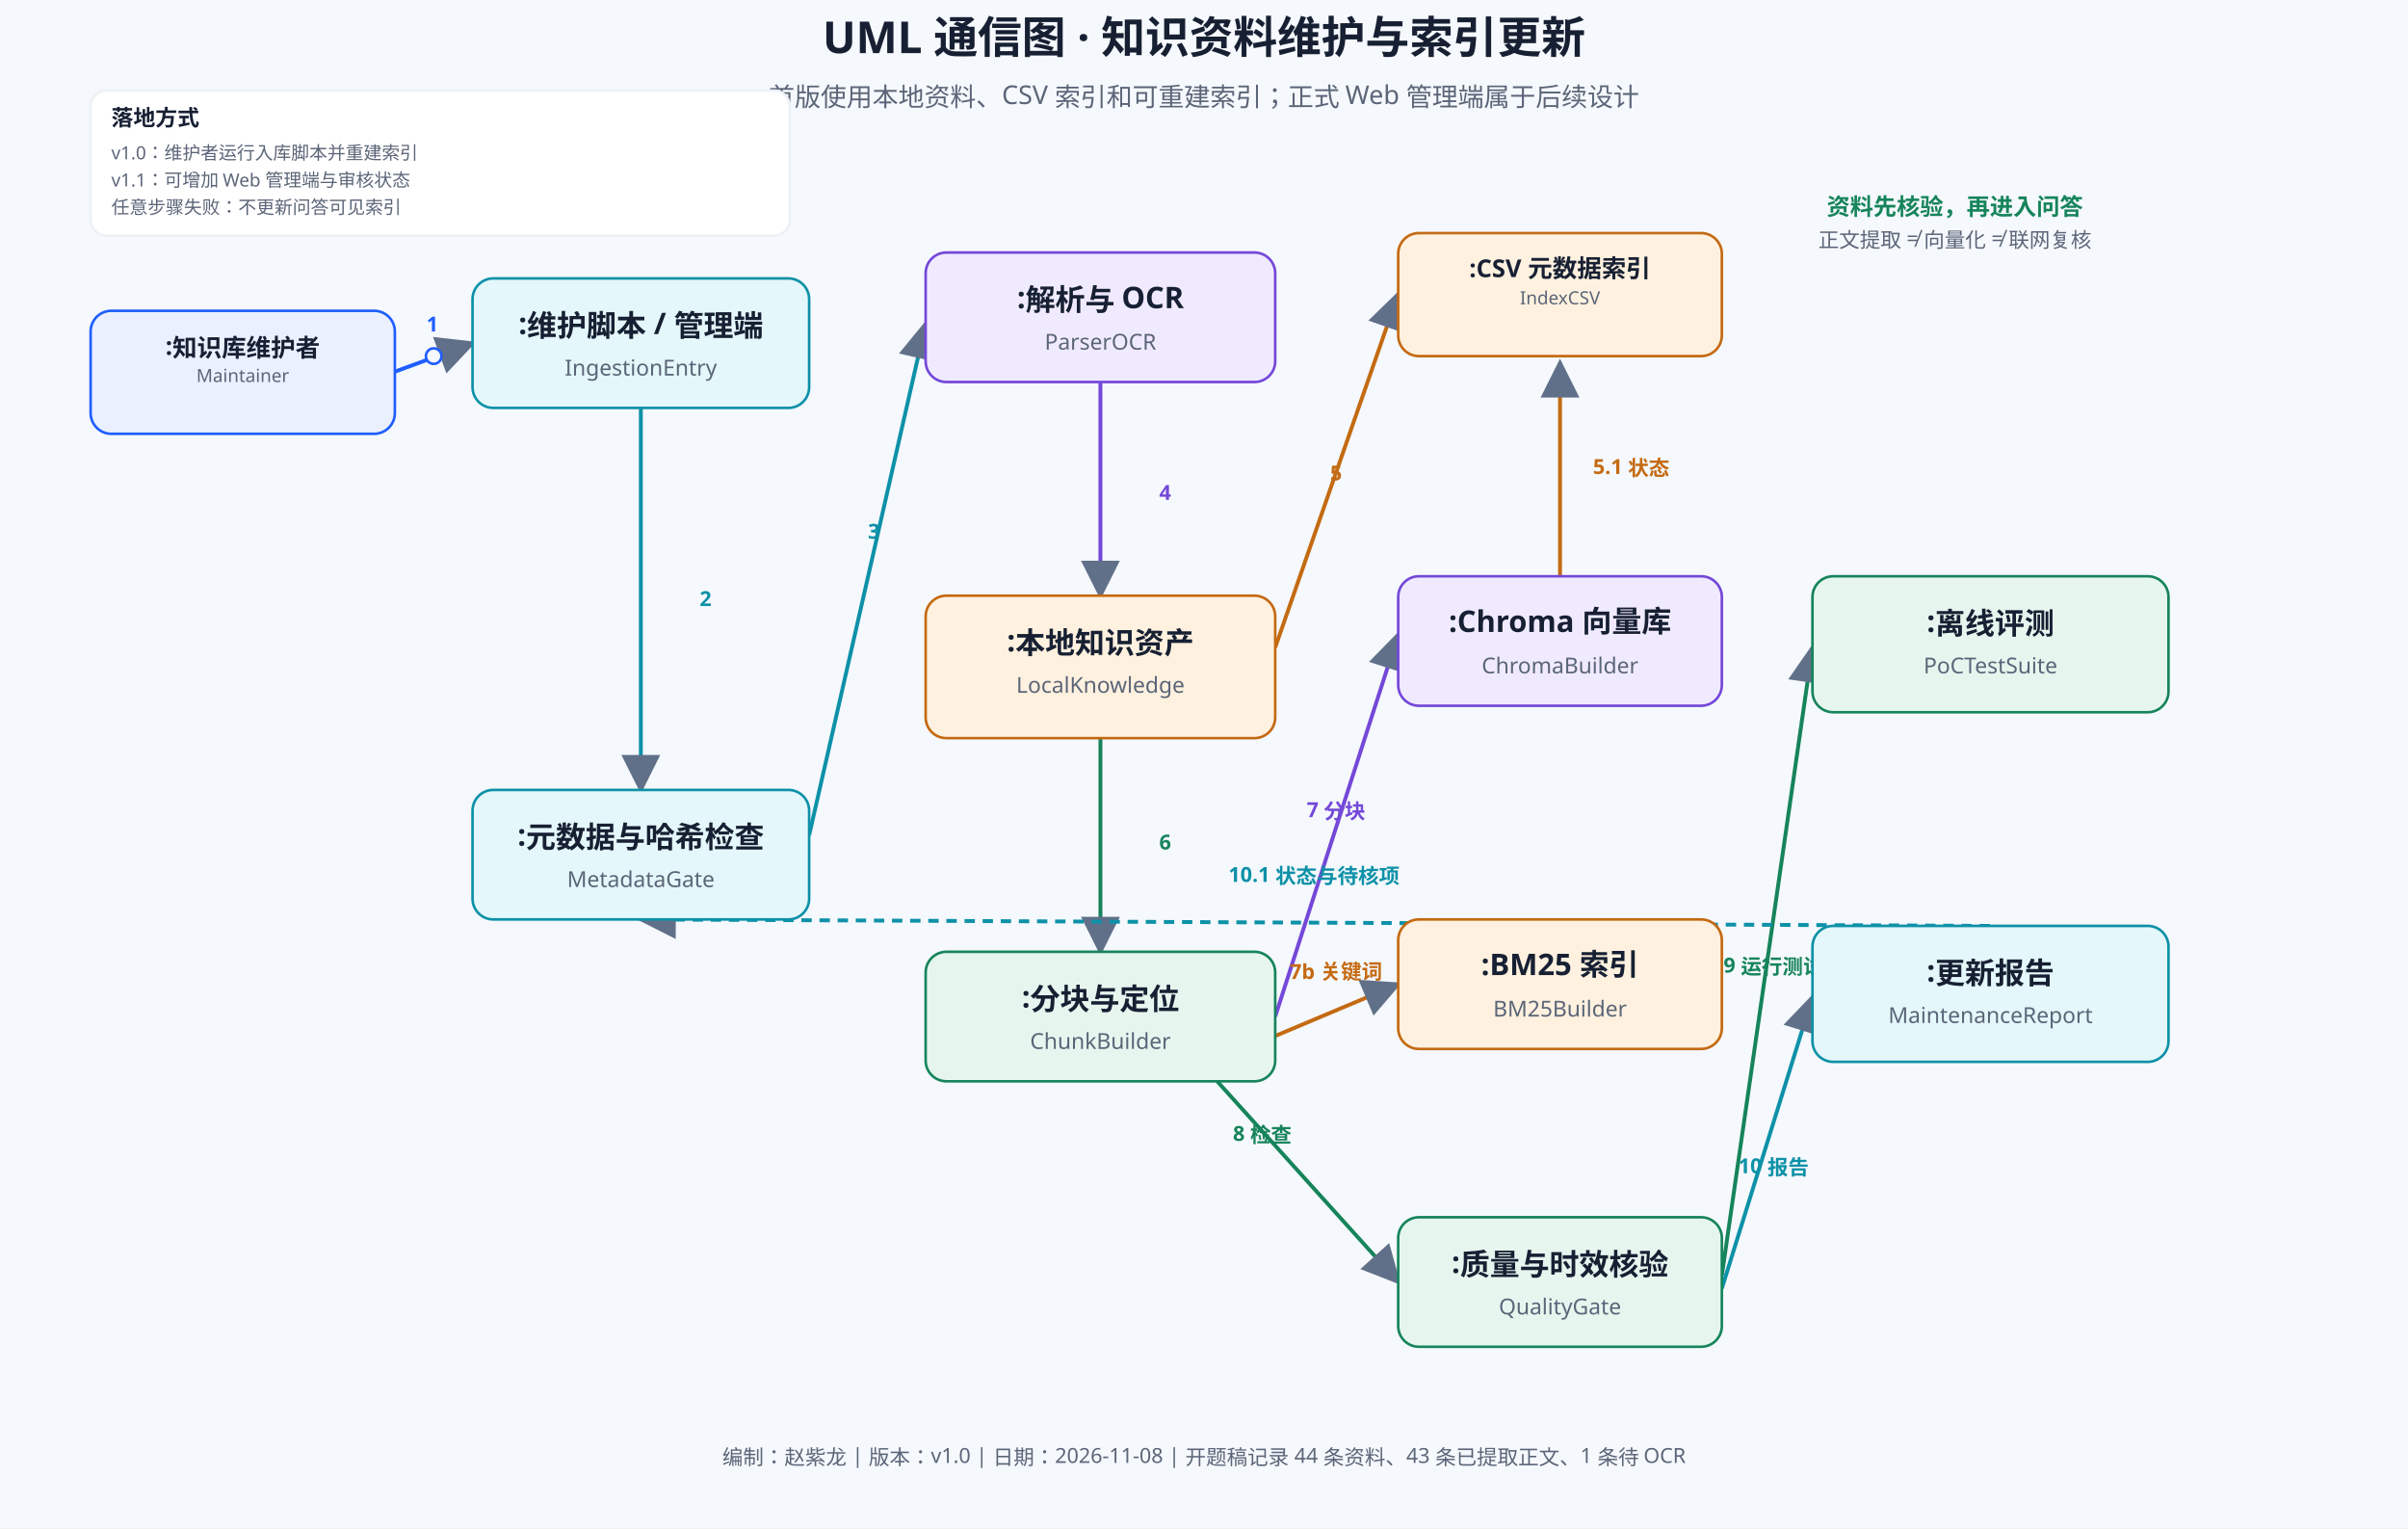
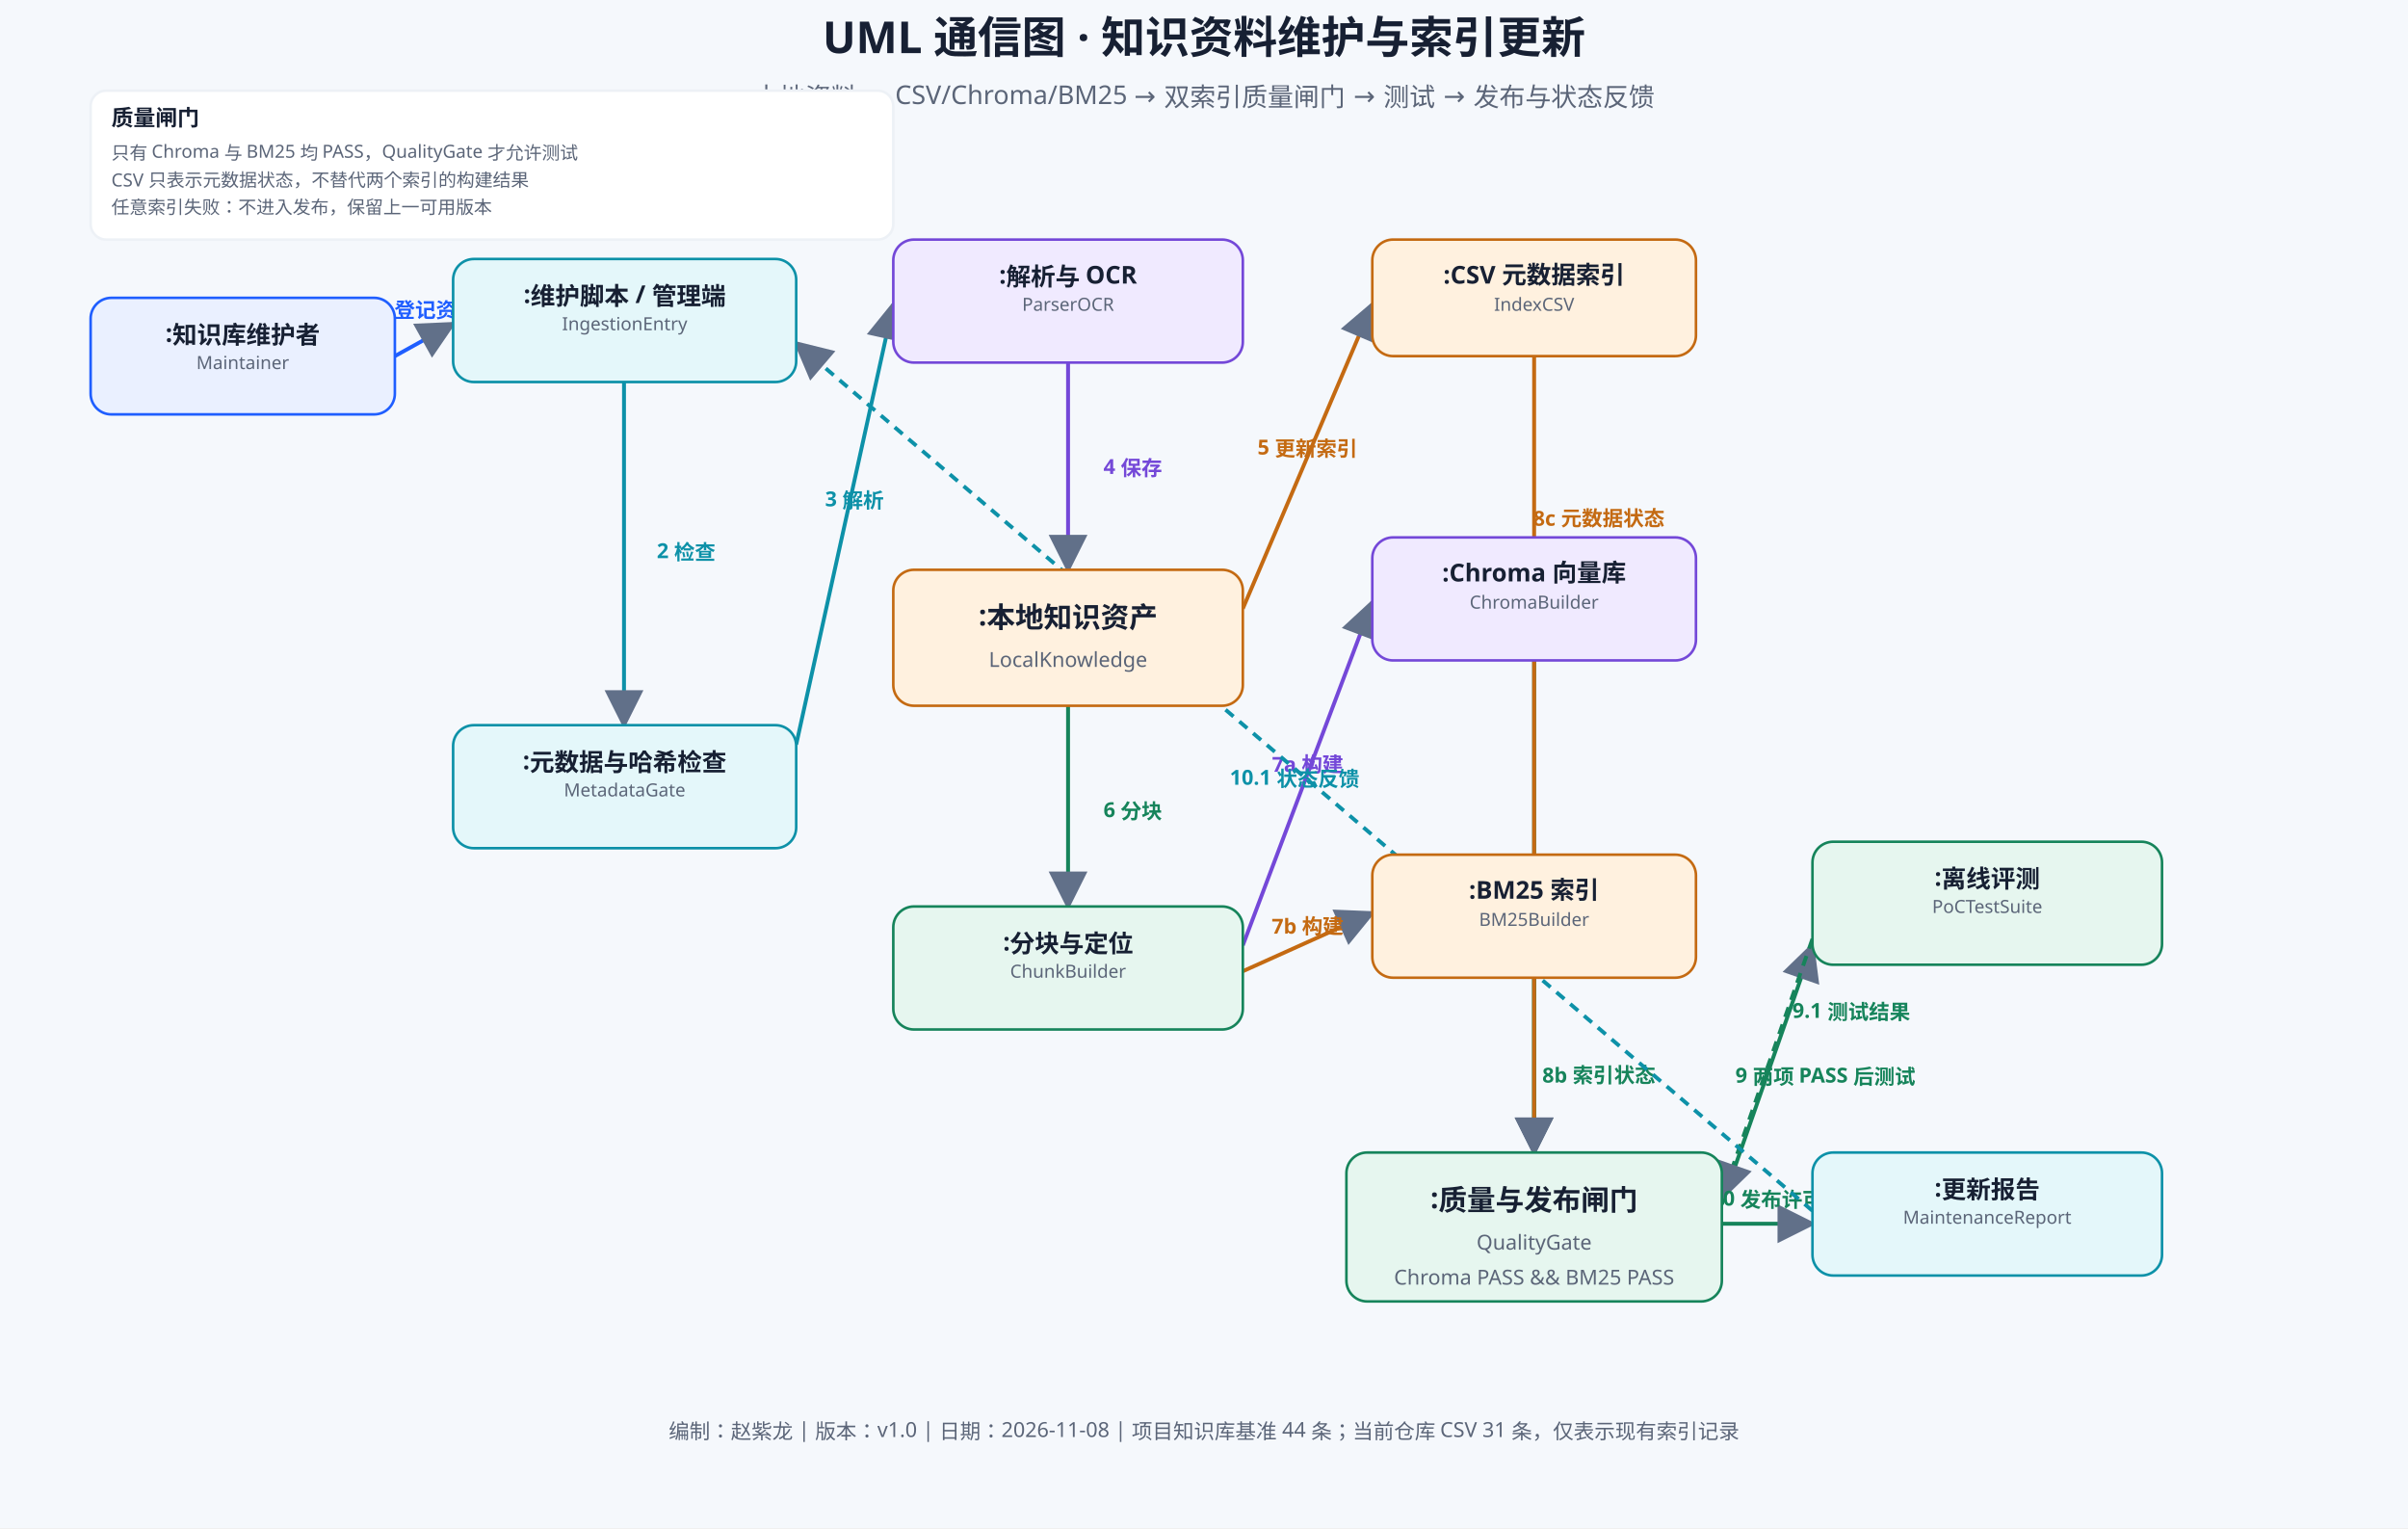
<svg xmlns="http://www.w3.org/2000/svg" width="1860" height="1180" viewBox="0 0 1860 1180">
  <style>text{font-family:'Microsoft YaHei',sans-serif}</style>
  <defs>
-     <marker id="a" markerWidth="10" markerHeight="10" refX="9" refY="5" orient="auto-start-reverse">
+     <marker id="arrow" markerWidth="10" markerHeight="10" refX="9" refY="5" orient="auto-start-reverse">
      <path d="M0 0 L10 5 L0 10 z" fill="#617089" />
    </marker>
  </defs>
  <rect width="1860" height="1180" fill="#F5F8FC" />
-   <polyline points="305,287 365,265" fill="none" stroke="#1F5EFF" stroke-width="3" marker-end="url(#a)" />
-   <circle cx="335" cy="275" r="6" fill="#F5F8FC" stroke="#1F5EFF" stroke-width="2" />
-   <text x="334" y="256" text-anchor="middle" font-size="16" font-weight="700" fill="#1F5EFF">1</text>
-   <polyline points="495,315 495,610" fill="none" stroke="#0D91A8" stroke-width="3" marker-end="url(#a)" />
-   <text x="545" y="468" text-anchor="middle" font-size="16" font-weight="700" fill="#0D91A8">2</text>
-   <polyline points="625,645 715,250" fill="none" stroke="#0D91A8" stroke-width="3" marker-end="url(#a)" />
-   <text x="675" y="416" text-anchor="middle" font-size="16" font-weight="700" fill="#0D91A8">3</text>
-   <polyline points="850,295 850,460" fill="none" stroke="#7448D8" stroke-width="3" marker-end="url(#a)" />
-   <text x="900" y="386" text-anchor="middle" font-size="16" font-weight="700" fill="#7448D8">4</text>
-   <polyline points="985,500 1080,227" fill="none" stroke="#C46A12" stroke-width="3" marker-end="url(#a)" />
-   <text x="1032" y="371" text-anchor="middle" font-size="16" font-weight="700" fill="#C46A12">5</text>
-   <polyline points="850,570 850,735" fill="none" stroke="#16845B" stroke-width="3" marker-end="url(#a)" />
-   <text x="900" y="656" text-anchor="middle" font-size="16" font-weight="700" fill="#16845B">6</text>
-   <polyline points="985,785 1080,490" fill="none" stroke="#7448D8" stroke-width="3" marker-end="url(#a)" />
-   <text x="1032" y="631" text-anchor="middle" font-size="16" font-weight="700" fill="#7448D8">7 分块</text>
-   <polyline points="985,800 1080,760" fill="none" stroke="#C46A12" stroke-width="3" marker-end="url(#a)" />
-   <text x="1032" y="756" text-anchor="middle" font-size="16" font-weight="700" fill="#C46A12">7b 关键词</text>
-   <polyline points="850,735 1080,990" fill="none" stroke="#16845B" stroke-width="3" marker-end="url(#a)" />
-   <text x="975" y="881" text-anchor="middle" font-size="16" font-weight="700" fill="#16845B">8 检查</text>
-   <polyline points="1205,445 1205,280" fill="none" stroke="#C46A12" stroke-width="3" marker-end="url(#a)" />
-   <text x="1260" y="366" text-anchor="middle" font-size="16" font-weight="700" fill="#C46A12">5.1 状态</text>
-   <polyline points="1330,985 1400,500" fill="none" stroke="#16845B" stroke-width="3" marker-end="url(#a)" />
-   <text x="1370" y="751" text-anchor="middle" font-size="16" font-weight="700" fill="#16845B">9 运行测试</text>
-   <polyline points="1330,995 1400,770" fill="none" stroke="#0D91A8" stroke-width="3" marker-end="url(#a)" />
-   <text x="1370" y="906" text-anchor="middle" font-size="16" font-weight="700" fill="#0D91A8">10 报告</text>
-   <polyline points="1537,715 495,710" fill="none" stroke="#0D91A8" stroke-width="3" stroke-dasharray="8 6" marker-end="url(#a)" />
-   <text x="1015" y="681" text-anchor="middle" font-size="16" font-weight="700" fill="#0D91A8">10.1 状态与待核项</text>
-   <rect x="70" y="240" width="235" height="95" rx="16" fill="#EAF0FF" stroke="#1F5EFF" stroke-width="2" />
-   <text x="187.5" y="274" text-anchor="middle" font-size="19" font-weight="700" fill="#172033">:知识库维护者</text>
-   <text x="187.5" y="295" text-anchor="middle" font-size="14" fill="#5B6578">Maintainer</text>
-   <rect x="365" y="215" width="260" height="100" rx="16" fill="#E4F7FA" stroke="#0D91A8" stroke-width="2" />
-   <text x="495.0" y="258" text-anchor="middle" font-size="23" font-weight="700" fill="#172033">:维护脚本 / 管理端</text>
-   <text x="495.0" y="290" text-anchor="middle" font-size="17" fill="#5B6578">IngestionEntry</text>
-   <rect x="365" y="610" width="260" height="100" rx="16" fill="#E4F7FA" stroke="#0D91A8" stroke-width="2" />
-   <text x="495.0" y="653" text-anchor="middle" font-size="23" font-weight="700" fill="#172033">:元数据与哈希检查</text>
-   <text x="495.0" y="685" text-anchor="middle" font-size="17" fill="#5B6578">MetadataGate</text>
-   <rect x="715" y="195" width="270" height="100" rx="16" fill="#F0EAFF" stroke="#7448D8" stroke-width="2" />
-   <text x="850.0" y="238" text-anchor="middle" font-size="23" font-weight="700" fill="#172033">:解析与 OCR</text>
-   <text x="850.0" y="270" text-anchor="middle" font-size="17" fill="#5B6578">ParserOCR</text>
-   <rect x="715" y="460" width="270" height="110" rx="16" fill="#FFF1DF" stroke="#C46A12" stroke-width="2" />
-   <text x="850.0" y="503" text-anchor="middle" font-size="23" font-weight="700" fill="#172033">:本地知识资产</text>
-   <text x="850.0" y="535" text-anchor="middle" font-size="17" fill="#5B6578">LocalKnowledge</text>
-   <rect x="715" y="735" width="270" height="100" rx="16" fill="#E6F6EF" stroke="#16845B" stroke-width="2" />
-   <text x="850.0" y="778" text-anchor="middle" font-size="23" font-weight="700" fill="#172033">:分块与定位</text>
-   <text x="850.0" y="810" text-anchor="middle" font-size="17" fill="#5B6578">ChunkBuilder</text>
-   <rect x="1080" y="180" width="250" height="95" rx="16" fill="#FFF1DF" stroke="#C46A12" stroke-width="2" />
-   <text x="1205.0" y="214" text-anchor="middle" font-size="19" font-weight="700" fill="#172033">:CSV 元数据索引</text>
-   <text x="1205.0" y="235" text-anchor="middle" font-size="14" fill="#5B6578">IndexCSV</text>
-   <rect x="1080" y="445" width="250" height="100" rx="16" fill="#F0EAFF" stroke="#7448D8" stroke-width="2" />
-   <text x="1205.0" y="488" text-anchor="middle" font-size="23" font-weight="700" fill="#172033">:Chroma 向量库</text>
-   <text x="1205.0" y="520" text-anchor="middle" font-size="17" fill="#5B6578">ChromaBuilder</text>
-   <rect x="1080" y="710" width="250" height="100" rx="16" fill="#FFF1DF" stroke="#C46A12" stroke-width="2" />
-   <text x="1205.0" y="753" text-anchor="middle" font-size="23" font-weight="700" fill="#172033">:BM25 索引</text>
-   <text x="1205.0" y="785" text-anchor="middle" font-size="17" fill="#5B6578">BM25Builder</text>
-   <rect x="1080" y="940" width="250" height="100" rx="16" fill="#E6F6EF" stroke="#16845B" stroke-width="2" />
-   <text x="1205.0" y="983" text-anchor="middle" font-size="23" font-weight="700" fill="#172033">:质量与时效核验</text>
-   <text x="1205.0" y="1015" text-anchor="middle" font-size="17" fill="#5B6578">QualityGate</text>
-   <rect x="1400" y="445" width="275" height="105" rx="16" fill="#E6F6EF" stroke="#16845B" stroke-width="2" />
-   <text x="1537.5" y="488" text-anchor="middle" font-size="23" font-weight="700" fill="#172033">:离线评测</text>
-   <text x="1537.5" y="520" text-anchor="middle" font-size="17" fill="#5B6578">PoCTestSuite</text>
-   <rect x="1400" y="715" width="275" height="105" rx="16" fill="#E4F7FA" stroke="#0D91A8" stroke-width="2" />
-   <text x="1537.5" y="758" text-anchor="middle" font-size="23" font-weight="700" fill="#172033">:更新报告</text>
-   <text x="1537.5" y="790" text-anchor="middle" font-size="17" fill="#5B6578">MaintenanceReport</text>
+   <polyline points="305,275 350,250" fill="none" stroke="#1F5EFF" stroke-width="3" marker-end="url(#arrow)" />
+   <text x="330" y="244" text-anchor="middle" font-size="16" font-weight="700" fill="#1F5EFF">1 登记资料</text>
+   <polyline points="482,295 482,560" fill="none" stroke="#0D91A8" stroke-width="3" marker-end="url(#arrow)" />
+   <text x="530" y="431" text-anchor="middle" font-size="16" font-weight="700" fill="#0D91A8">2 检查</text>
+   <polyline points="615,575 690,235" fill="none" stroke="#0D91A8" stroke-width="3" marker-end="url(#arrow)" />
+   <text x="660" y="391" text-anchor="middle" font-size="16" font-weight="700" fill="#0D91A8">3 解析</text>
+   <polyline points="825,280 825,440" fill="none" stroke="#7448D8" stroke-width="3" marker-end="url(#arrow)" />
+   <text x="875" y="366" text-anchor="middle" font-size="16" font-weight="700" fill="#7448D8">4 保存</text>
+   <polyline points="960,470 1060,235" fill="none" stroke="#C46A12" stroke-width="3" marker-end="url(#arrow)" />
+   <text x="1010" y="351" text-anchor="middle" font-size="16" font-weight="700" fill="#C46A12">5 更新索引</text>
+   <polyline points="825,545 825,700" fill="none" stroke="#16845B" stroke-width="3" marker-end="url(#arrow)" />
+   <text x="875" y="631" text-anchor="middle" font-size="16" font-weight="700" fill="#16845B">6 分块</text>
+   <polyline points="960,730 1060,465" fill="none" stroke="#7448D8" stroke-width="3" marker-end="url(#arrow)" />
+   <text x="1010" y="596" text-anchor="middle" font-size="16" font-weight="700" fill="#7448D8">7a 构建</text>
+   <polyline points="960,750 1060,705" fill="none" stroke="#C46A12" stroke-width="3" marker-end="url(#arrow)" />
+   <text x="1010" y="721" text-anchor="middle" font-size="16" font-weight="700" fill="#C46A12">7b 构建</text>
+   <polyline points="1185,510 1185,890" fill="none" stroke="#16845B" stroke-width="3" marker-end="url(#arrow)" />
+   <text x="1235" y="706" text-anchor="middle" font-size="16" font-weight="700" fill="#16845B">8a 索引状态</text>
+   <polyline points="1185,755 1185,890" fill="none" stroke="#16845B" stroke-width="3" marker-end="url(#arrow)" />
+   <text x="1235" y="836" text-anchor="middle" font-size="16" font-weight="700" fill="#16845B">8b 索引状态</text>
+   <polyline points="1185,275 1185,890" fill="none" stroke="#C46A12" stroke-width="3" marker-end="url(#arrow)" />
+   <text x="1235" y="406" text-anchor="middle" font-size="16" font-weight="700" fill="#C46A12">8c 元数据状态</text>
+   <polyline points="1330,930 1400,730" fill="none" stroke="#16845B" stroke-width="3" marker-end="url(#arrow)" />
+   <text x="1410" y="836" text-anchor="middle" font-size="16" font-weight="700" fill="#16845B">9 两项 PASS 后测试</text>
+   <polyline points="1400,725 1330,925" fill="none" stroke="#16845B" stroke-width="3" stroke-dasharray="8 6" marker-end="url(#arrow)" />
+   <text x="1430" y="786" text-anchor="middle" font-size="16" font-weight="700" fill="#16845B">9.1 测试结果</text>
+   <polyline points="1330,945 1400,945" fill="none" stroke="#16845B" stroke-width="3" marker-end="url(#arrow)" />
+   <text x="1365" y="931" text-anchor="middle" font-size="16" font-weight="700" fill="#16845B">10 发布许可</text>
+   <polyline points="1400,935 615,265" fill="none" stroke="#0D91A8" stroke-width="3" stroke-dasharray="8 6" marker-end="url(#arrow)" />
+   <text x="1000" y="606" text-anchor="middle" font-size="16" font-weight="700" fill="#0D91A8">10.1 状态反馈</text>
+   <rect x="70" y="230" width="235" height="90" rx="16" fill="#EAF0FF" stroke="#1F5EFF" stroke-width="2" />
+   <text x="187.5" y="264" text-anchor="middle" font-size="19" font-weight="700" fill="#172033">:知识库维护者</text>
+   <text x="187.5" y="285" text-anchor="middle" font-size="14" fill="#5B6578">Maintainer</text>
+   <rect x="350" y="200" width="265" height="95" rx="16" fill="#E4F7FA" stroke="#0D91A8" stroke-width="2" />
+   <text x="482.5" y="234" text-anchor="middle" font-size="19" font-weight="700" fill="#172033">:维护脚本 / 管理端</text>
+   <text x="482.5" y="255" text-anchor="middle" font-size="14" fill="#5B6578">IngestionEntry</text>
+   <rect x="350" y="560" width="265" height="95" rx="16" fill="#E4F7FA" stroke="#0D91A8" stroke-width="2" />
+   <text x="482.5" y="594" text-anchor="middle" font-size="19" font-weight="700" fill="#172033">:元数据与哈希检查</text>
+   <text x="482.5" y="615" text-anchor="middle" font-size="14" fill="#5B6578">MetadataGate</text>
+   <rect x="690" y="185" width="270" height="95" rx="16" fill="#F0EAFF" stroke="#7448D8" stroke-width="2" />
+   <text x="825.0" y="219" text-anchor="middle" font-size="19" font-weight="700" fill="#172033">:解析与 OCR</text>
+   <text x="825.0" y="240" text-anchor="middle" font-size="14" fill="#5B6578">ParserOCR</text>
+   <rect x="690" y="440" width="270" height="105" rx="16" fill="#FFF1DF" stroke="#C46A12" stroke-width="2" />
+   <text x="825.0" y="483" text-anchor="middle" font-size="22" font-weight="700" fill="#172033">:本地知识资产</text>
+   <text x="825.0" y="515" text-anchor="middle" font-size="16" fill="#5B6578">LocalKnowledge</text>
+   <rect x="690" y="700" width="270" height="95" rx="16" fill="#E6F6EF" stroke="#16845B" stroke-width="2" />
+   <text x="825.0" y="734" text-anchor="middle" font-size="19" font-weight="700" fill="#172033">:分块与定位</text>
+   <text x="825.0" y="755" text-anchor="middle" font-size="14" fill="#5B6578">ChunkBuilder</text>
+   <rect x="1060" y="185" width="250" height="90" rx="16" fill="#FFF1DF" stroke="#C46A12" stroke-width="2" />
+   <text x="1185.0" y="219" text-anchor="middle" font-size="19" font-weight="700" fill="#172033">:CSV 元数据索引</text>
+   <text x="1185.0" y="240" text-anchor="middle" font-size="14" fill="#5B6578">IndexCSV</text>
+   <rect x="1060" y="415" width="250" height="95" rx="16" fill="#F0EAFF" stroke="#7448D8" stroke-width="2" />
+   <text x="1185.0" y="449" text-anchor="middle" font-size="19" font-weight="700" fill="#172033">:Chroma 向量库</text>
+   <text x="1185.0" y="470" text-anchor="middle" font-size="14" fill="#5B6578">ChromaBuilder</text>
+   <rect x="1060" y="660" width="250" height="95" rx="16" fill="#FFF1DF" stroke="#C46A12" stroke-width="2" />
+   <text x="1185.0" y="694" text-anchor="middle" font-size="19" font-weight="700" fill="#172033">:BM25 索引</text>
+   <text x="1185.0" y="715" text-anchor="middle" font-size="14" fill="#5B6578">BM25Builder</text>
+   <rect x="1040" y="890" width="290" height="115" rx="16" fill="#E6F6EF" stroke="#16845B" stroke-width="2" />
+   <text x="1185.0" y="933" text-anchor="middle" font-size="22" font-weight="700" fill="#172033">:质量与发布闸门</text>
+   <text x="1185.0" y="965" text-anchor="middle" font-size="16" fill="#5B6578">QualityGate</text>
+   <text x="1185.0" y="992" text-anchor="middle" font-size="16" fill="#5B6578">Chroma PASS &amp;&amp; BM25 PASS</text>
+   <rect x="1400" y="650" width="270" height="95" rx="16" fill="#E6F6EF" stroke="#16845B" stroke-width="2" />
+   <text x="1535.0" y="684" text-anchor="middle" font-size="19" font-weight="700" fill="#172033">:离线评测</text>
+   <text x="1535.0" y="705" text-anchor="middle" font-size="14" fill="#5B6578">PoCTestSuite</text>
+   <rect x="1400" y="890" width="270" height="95" rx="16" fill="#E4F7FA" stroke="#0D91A8" stroke-width="2" />
+   <text x="1535.0" y="924" text-anchor="middle" font-size="19" font-weight="700" fill="#172033">:更新报告</text>
+   <text x="1535.0" y="945" text-anchor="middle" font-size="14" fill="#5B6578">MaintenanceReport</text>
  <text x="930" y="41" text-anchor="middle" font-size="34" font-weight="700" fill="#172033">UML 通信图 · 知识资料维护与索引更新</text>
-   <text x="930" y="82" text-anchor="middle" font-size="20" font-weight="400" fill="#5B6578">首版使用本地资料、CSV 索引和可重建索引；正式 Web 管理端属于后续设计</text>
-   <text x="1510" y="166" text-anchor="middle" font-size="18" font-weight="700" fill="#16845B">资料先核验，再进入问答</text>
-   <text x="1510" y="191" text-anchor="middle" font-size="16" font-weight="400" fill="#5B6578">正文提取 ≠ 向量化 ≠ 联网复核</text>
-   <text x="930" y="1131" text-anchor="middle" font-size="16" font-weight="400" fill="#5B6578">编制：赵紫龙  |  版本：v1.0  |  日期：2026-11-08  |  开题稿记录 44 条资料、43 条已提取正文、1 条待 OCR</text>
-   <rect x="70" y="70" width="540" height="112" rx="12" fill="#FFFFFF" stroke="#EDF1F6" stroke-width="2" />
-   <text x="86" y="97" font-size="17" font-weight="700" fill="#172033">落地方式</text>
-   <text x="86" y="123" font-size="14" fill="#5B6578">v1.0：维护者运行入库脚本并重建索引</text>
-   <text x="86" y="144" font-size="14" fill="#5B6578">v1.1：可增加 Web 管理端与审核状态</text>
-   <text x="86" y="165" font-size="14" fill="#5B6578">任意步骤失败：不更新问答可见索引</text>
+   <text x="930" y="82" text-anchor="middle" font-size="20" font-weight="400" fill="#5B6578">本地资料 → CSV/Chroma/BM25 → 双索引质量闸门 → 测试 → 发布与状态反馈</text>
+   <text x="930" y="1111" text-anchor="middle" font-size="16" font-weight="400" fill="#5B6578">编制：赵紫龙  |  版本：v1.0  |  日期：2026-11-08  |  项目知识库基准 44 条；当前仓库 CSV 31 条，仅表示现有索引记录</text>
+   <rect x="70" y="70" width="620" height="115" rx="12" fill="#FFFFFF" stroke="#EDF1F6" stroke-width="2" />
+   <text x="86" y="97" font-size="17" font-weight="700" fill="#172033">质量闸门</text>
+   <text x="86" y="123" font-size="14" fill="#5B6578">只有 Chroma 与 BM25 均 PASS，QualityGate 才允许测试</text>
+   <text x="86" y="144" font-size="14" fill="#5B6578">CSV 只表示元数据状态，不替代两个索引的构建结果</text>
+   <text x="86" y="165" font-size="14" fill="#5B6578">任意索引失败：不进入发布，保留上一可用版本</text>
</svg>
